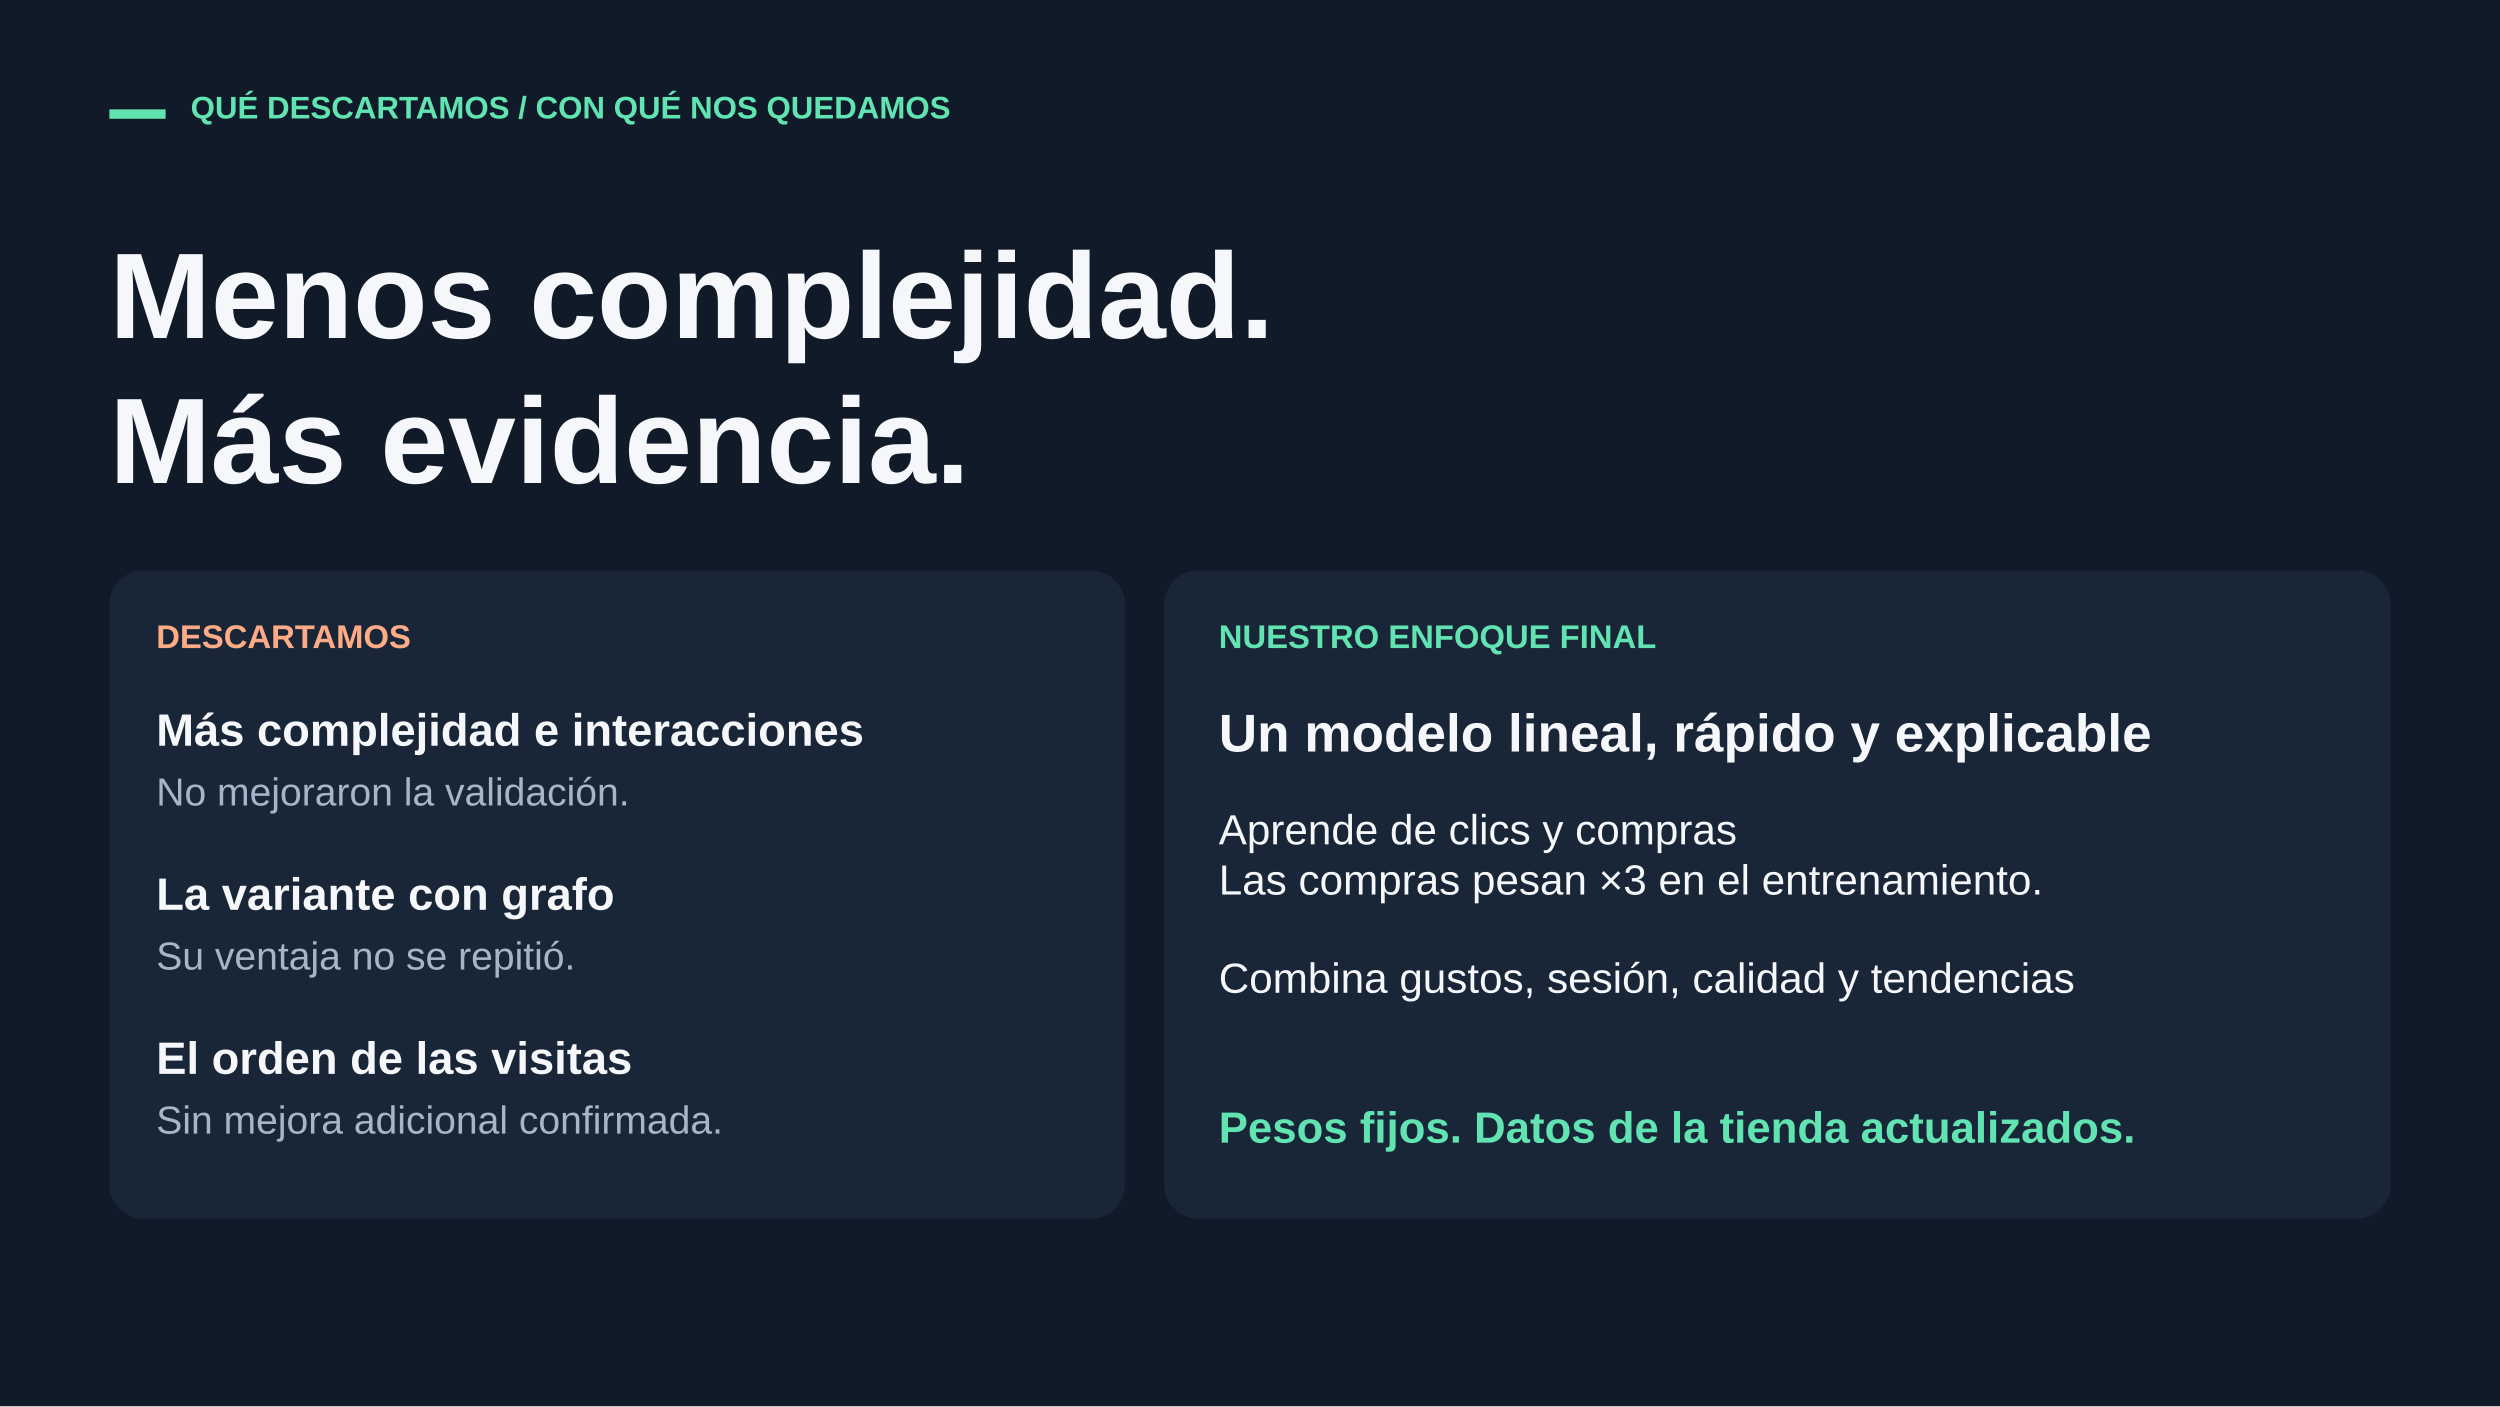
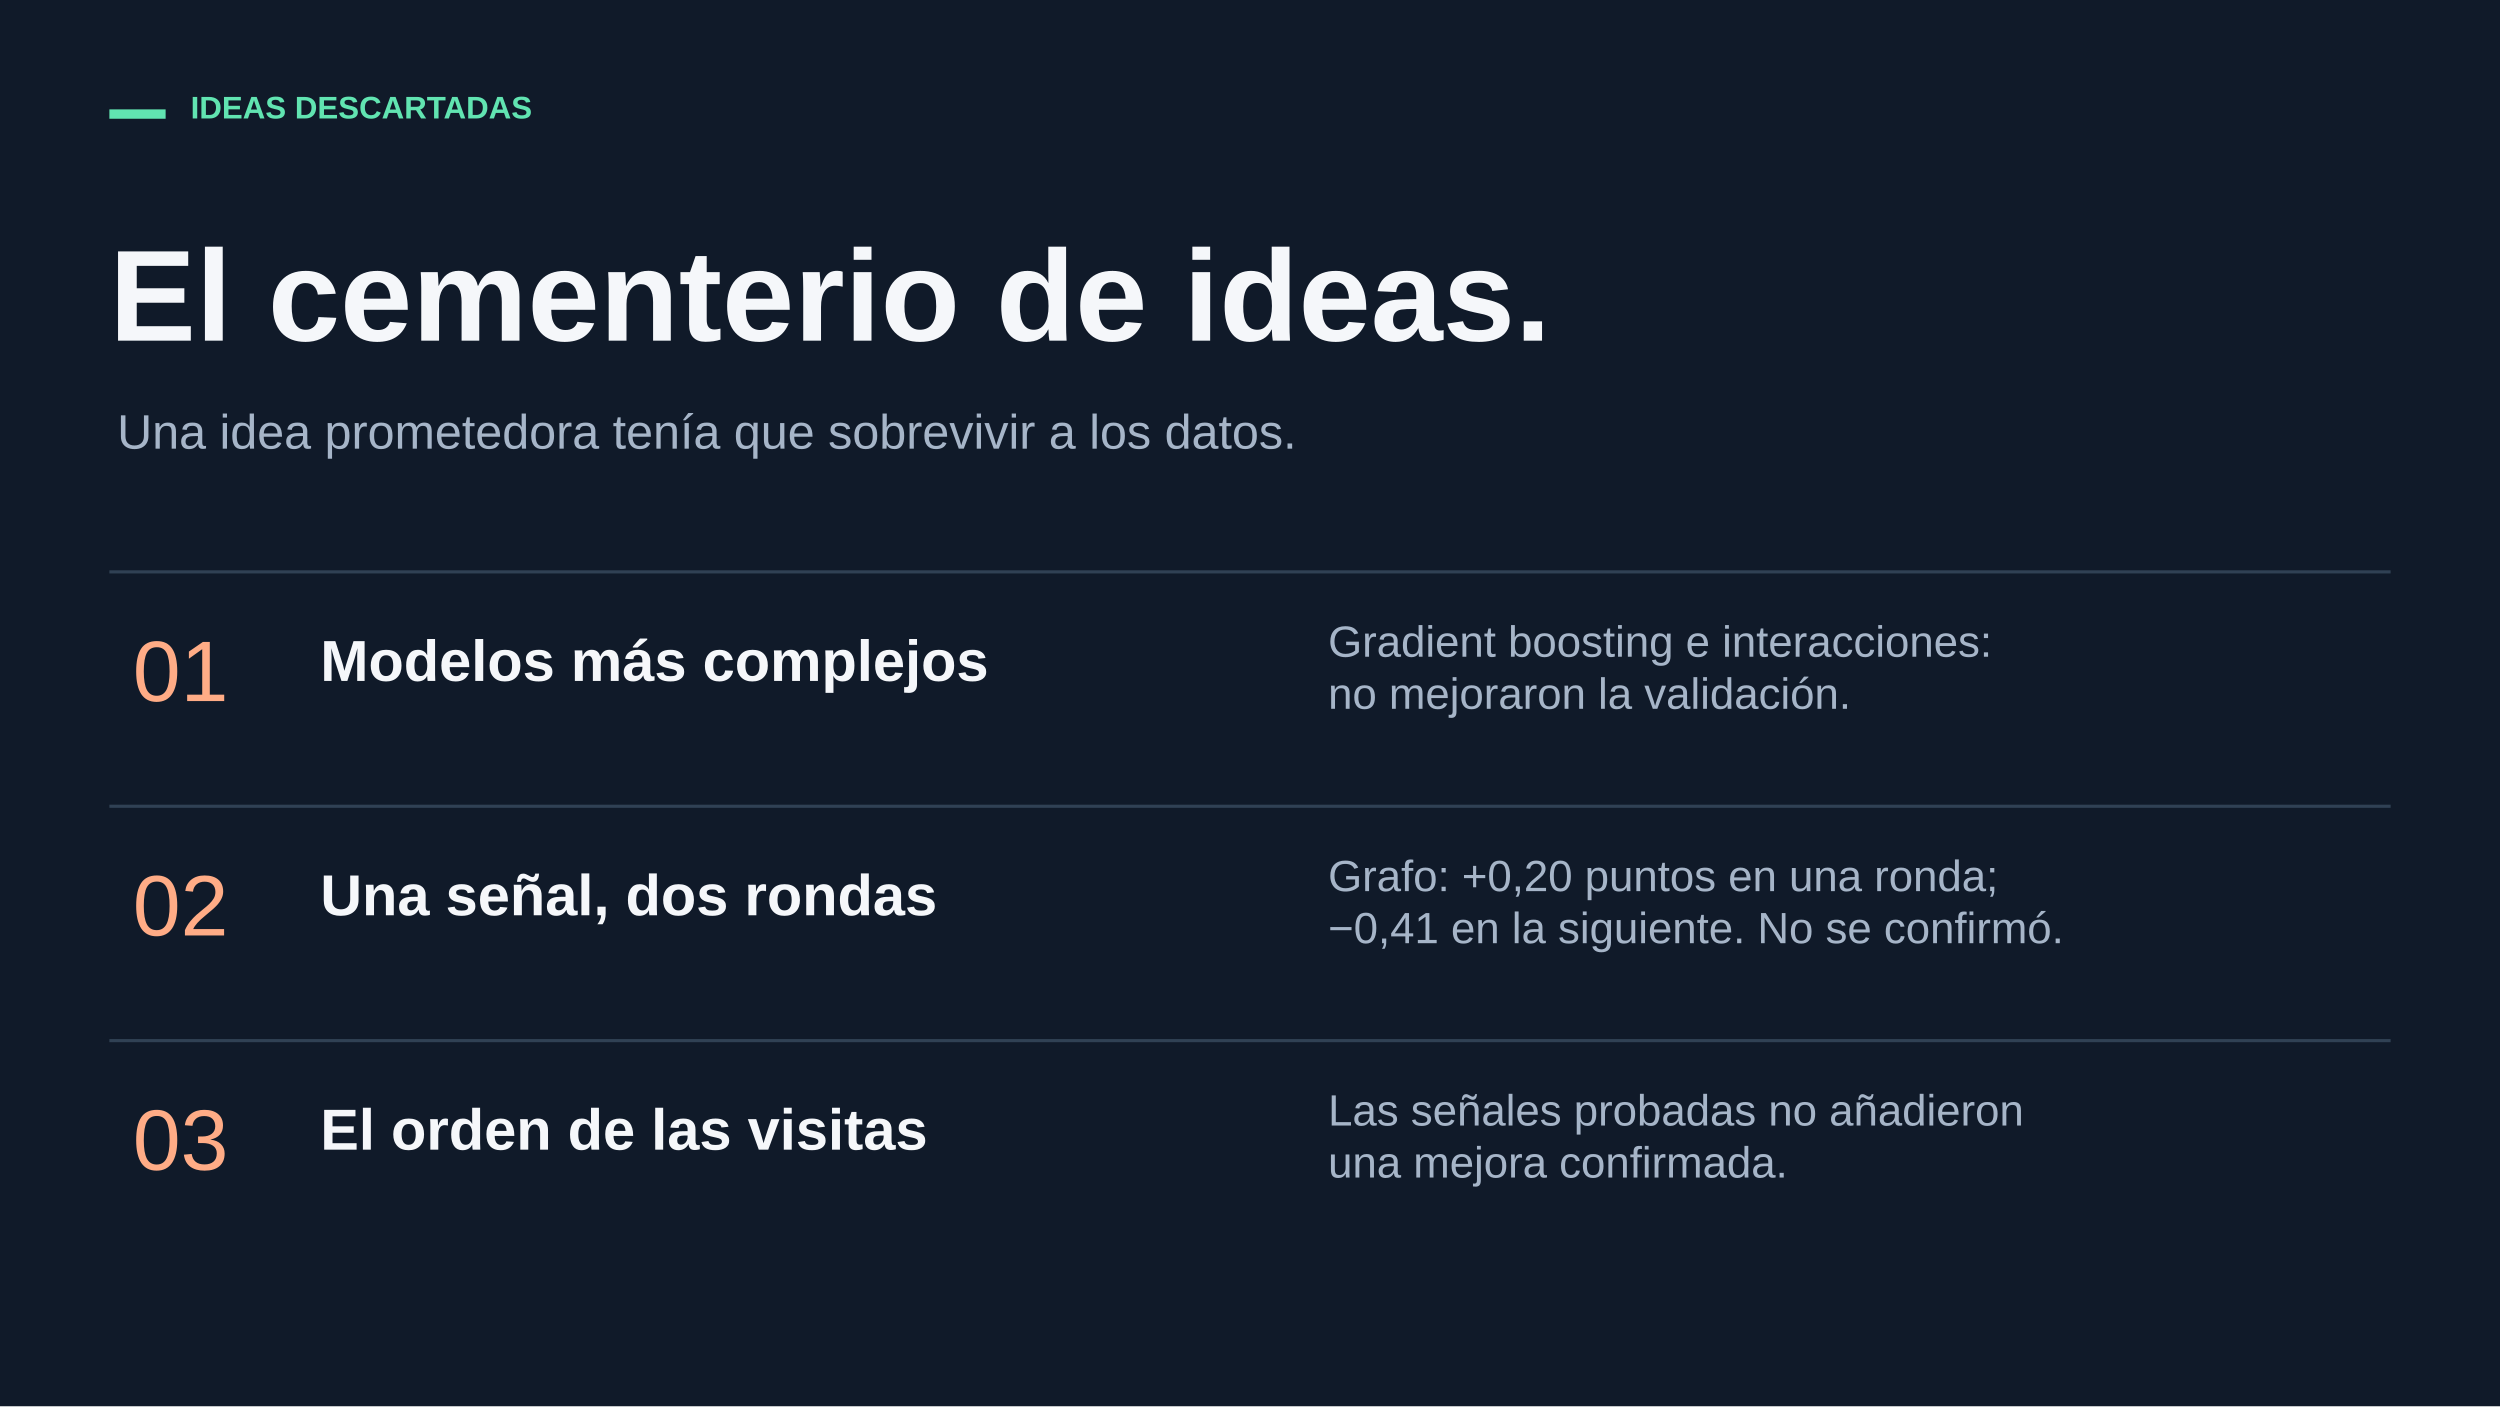
- <svg xmlns="http://www.w3.org/2000/svg" viewBox="0 0 1600 900" role="img" aria-label="Menos complejidad. Más evidencia.">
+ <svg xmlns="http://www.w3.org/2000/svg" viewBox="0 0 1600 900" role="img" aria-label="El cementerio de ideas.">
  <rect x="0" y="0" width="1600" height="900" rx="0" fill="#101A29" />
  <rect x="70" y="70" width="36" height="6" rx="0" fill="#61E4B1" />
  <text fill="#61E4B1" font-family="Arial, sans-serif" font-size="20" font-weight="700">
-     <tspan x="122" y="75.8">QUÉ DESCARTAMOS / CON QUÉ NOS QUEDAMOS</tspan>
+     <tspan x="122" y="75.8">IDEAS DESCARTADAS</tspan>
  </text>
-   <text fill="#F5F7FA" font-family="Arial, sans-serif" font-size="78" font-weight="700">
-     <tspan x="70" y="216.32">Menos complejidad.</tspan>
-     <tspan x="70" y="309.14">Más evidencia.</tspan>
+   <text fill="#F5F7FA" font-family="Arial, sans-serif" font-size="83" font-weight="700">
+     <tspan x="70" y="218.02">El cementerio de ideas.</tspan>
  </text>
-   <rect x="70" y="365" width="650" height="415" rx="22" fill="#192638" />
-   <text fill="#FFAC86" font-family="Arial, sans-serif" font-size="21" font-weight="700">
-     <tspan x="100" y="414.74">DESCARTAMOS</tspan>
+   <text fill="#A6B5C8" font-family="Arial, sans-serif" font-size="31" font-weight="400">
+     <tspan x="75" y="287.14">Una idea prometedora tenía que sobrevivir a los datos.</tspan>
  </text>
-   <text fill="#F5F7FA" font-family="Arial, sans-serif" font-size="29" font-weight="700">
-     <tspan x="100" y="477.26">Más complejidad e interacciones</tspan>
+   <rect x="70" y="365" width="1460" height="2" rx="0" fill="#304154" />
+   <text fill="#FFAC86" font-family="Arial, sans-serif" font-size="55" font-weight="400">
+     <tspan x="85" y="448.7">01</tspan>
  </text>
-   <text fill="#A6B5C8" font-family="Arial, sans-serif" font-size="25" font-weight="400">
-     <tspan x="100" y="515.5">No mejoraron la validación.</tspan>
+   <text fill="#F5F7FA" font-family="Arial, sans-serif" font-size="37" font-weight="700">
+     <tspan x="205" y="435.78">Modelos más complejos</tspan>
  </text>
-   <text fill="#F5F7FA" font-family="Arial, sans-serif" font-size="29" font-weight="700">
-     <tspan x="100" y="582.26">La variante con grafo</tspan>
+   <text fill="#A6B5C8" font-family="Arial, sans-serif" font-size="28" font-weight="400">
+     <tspan x="850" y="420.32">Gradient boosting e interacciones:</tspan>
+     <tspan x="850" y="453.64">no mejoraron la validación.</tspan>
  </text>
-   <text fill="#A6B5C8" font-family="Arial, sans-serif" font-size="25" font-weight="400">
-     <tspan x="100" y="620.5">Su ventaja no se repitió.</tspan>
+   <rect x="70" y="515" width="1460" height="2" rx="0" fill="#304154" />
+   <text fill="#FFAC86" font-family="Arial, sans-serif" font-size="55" font-weight="400">
+     <tspan x="85" y="598.7">02</tspan>
  </text>
-   <text fill="#F5F7FA" font-family="Arial, sans-serif" font-size="29" font-weight="700">
-     <tspan x="100" y="687.26">El orden de las visitas</tspan>
+   <text fill="#F5F7FA" font-family="Arial, sans-serif" font-size="37" font-weight="700">
+     <tspan x="205" y="585.78">Una señal, dos rondas</tspan>
  </text>
-   <text fill="#A6B5C8" font-family="Arial, sans-serif" font-size="25" font-weight="400">
-     <tspan x="100" y="725.5">Sin mejora adicional confirmada.</tspan>
+   <text fill="#A6B5C8" font-family="Arial, sans-serif" font-size="28" font-weight="400">
+     <tspan x="850" y="570.32">Grafo: +0,20 puntos en una ronda;</tspan>
+     <tspan x="850" y="603.64">−0,41 en la siguiente. No se confirmó.</tspan>
  </text>
-   <rect x="745" y="365" width="785" height="415" rx="22" fill="#192638" />
-   <text fill="#61E4B1" font-family="Arial, sans-serif" font-size="21" font-weight="700">
-     <tspan x="780" y="414.74">NUESTRO ENFOQUE FINAL</tspan>
+   <rect x="70" y="665" width="1460" height="2" rx="0" fill="#304154" />
+   <text fill="#FFAC86" font-family="Arial, sans-serif" font-size="55" font-weight="400">
+     <tspan x="85" y="748.7">03</tspan>
  </text>
-   <text fill="#F5F7FA" font-family="Arial, sans-serif" font-size="34" font-weight="700">
-     <tspan x="780" y="480.96">Un modelo lineal, rápido y explicable</tspan>
+   <text fill="#F5F7FA" font-family="Arial, sans-serif" font-size="37" font-weight="700">
+     <tspan x="205" y="735.78">El orden de las visitas</tspan>
  </text>
-   <text fill="#F5F7FA" font-family="Arial, sans-serif" font-size="27" font-weight="400">
-     <tspan x="780" y="540.38">Aprende de clics y compras</tspan>
-     <tspan x="780" y="572.51">Las compras pesan ×3 en el entrenamiento.</tspan>
-   </text>
-   <text fill="#F5F7FA" font-family="Arial, sans-serif" font-size="27" font-weight="400">
-     <tspan x="780" y="635.38">Combina gustos, sesión, calidad y tendencias</tspan>
-   </text>
-   <text fill="#61E4B1" font-family="Arial, sans-serif" font-size="28" font-weight="700">
-     <tspan x="780" y="731.32">Pesos fijos. Datos de la tienda actualizados.</tspan>
+   <text fill="#A6B5C8" font-family="Arial, sans-serif" font-size="28" font-weight="400">
+     <tspan x="850" y="720.32">Las señales probadas no añadieron</tspan>
+     <tspan x="850" y="753.64">una mejora confirmada.</tspan>
  </text>
</svg>
